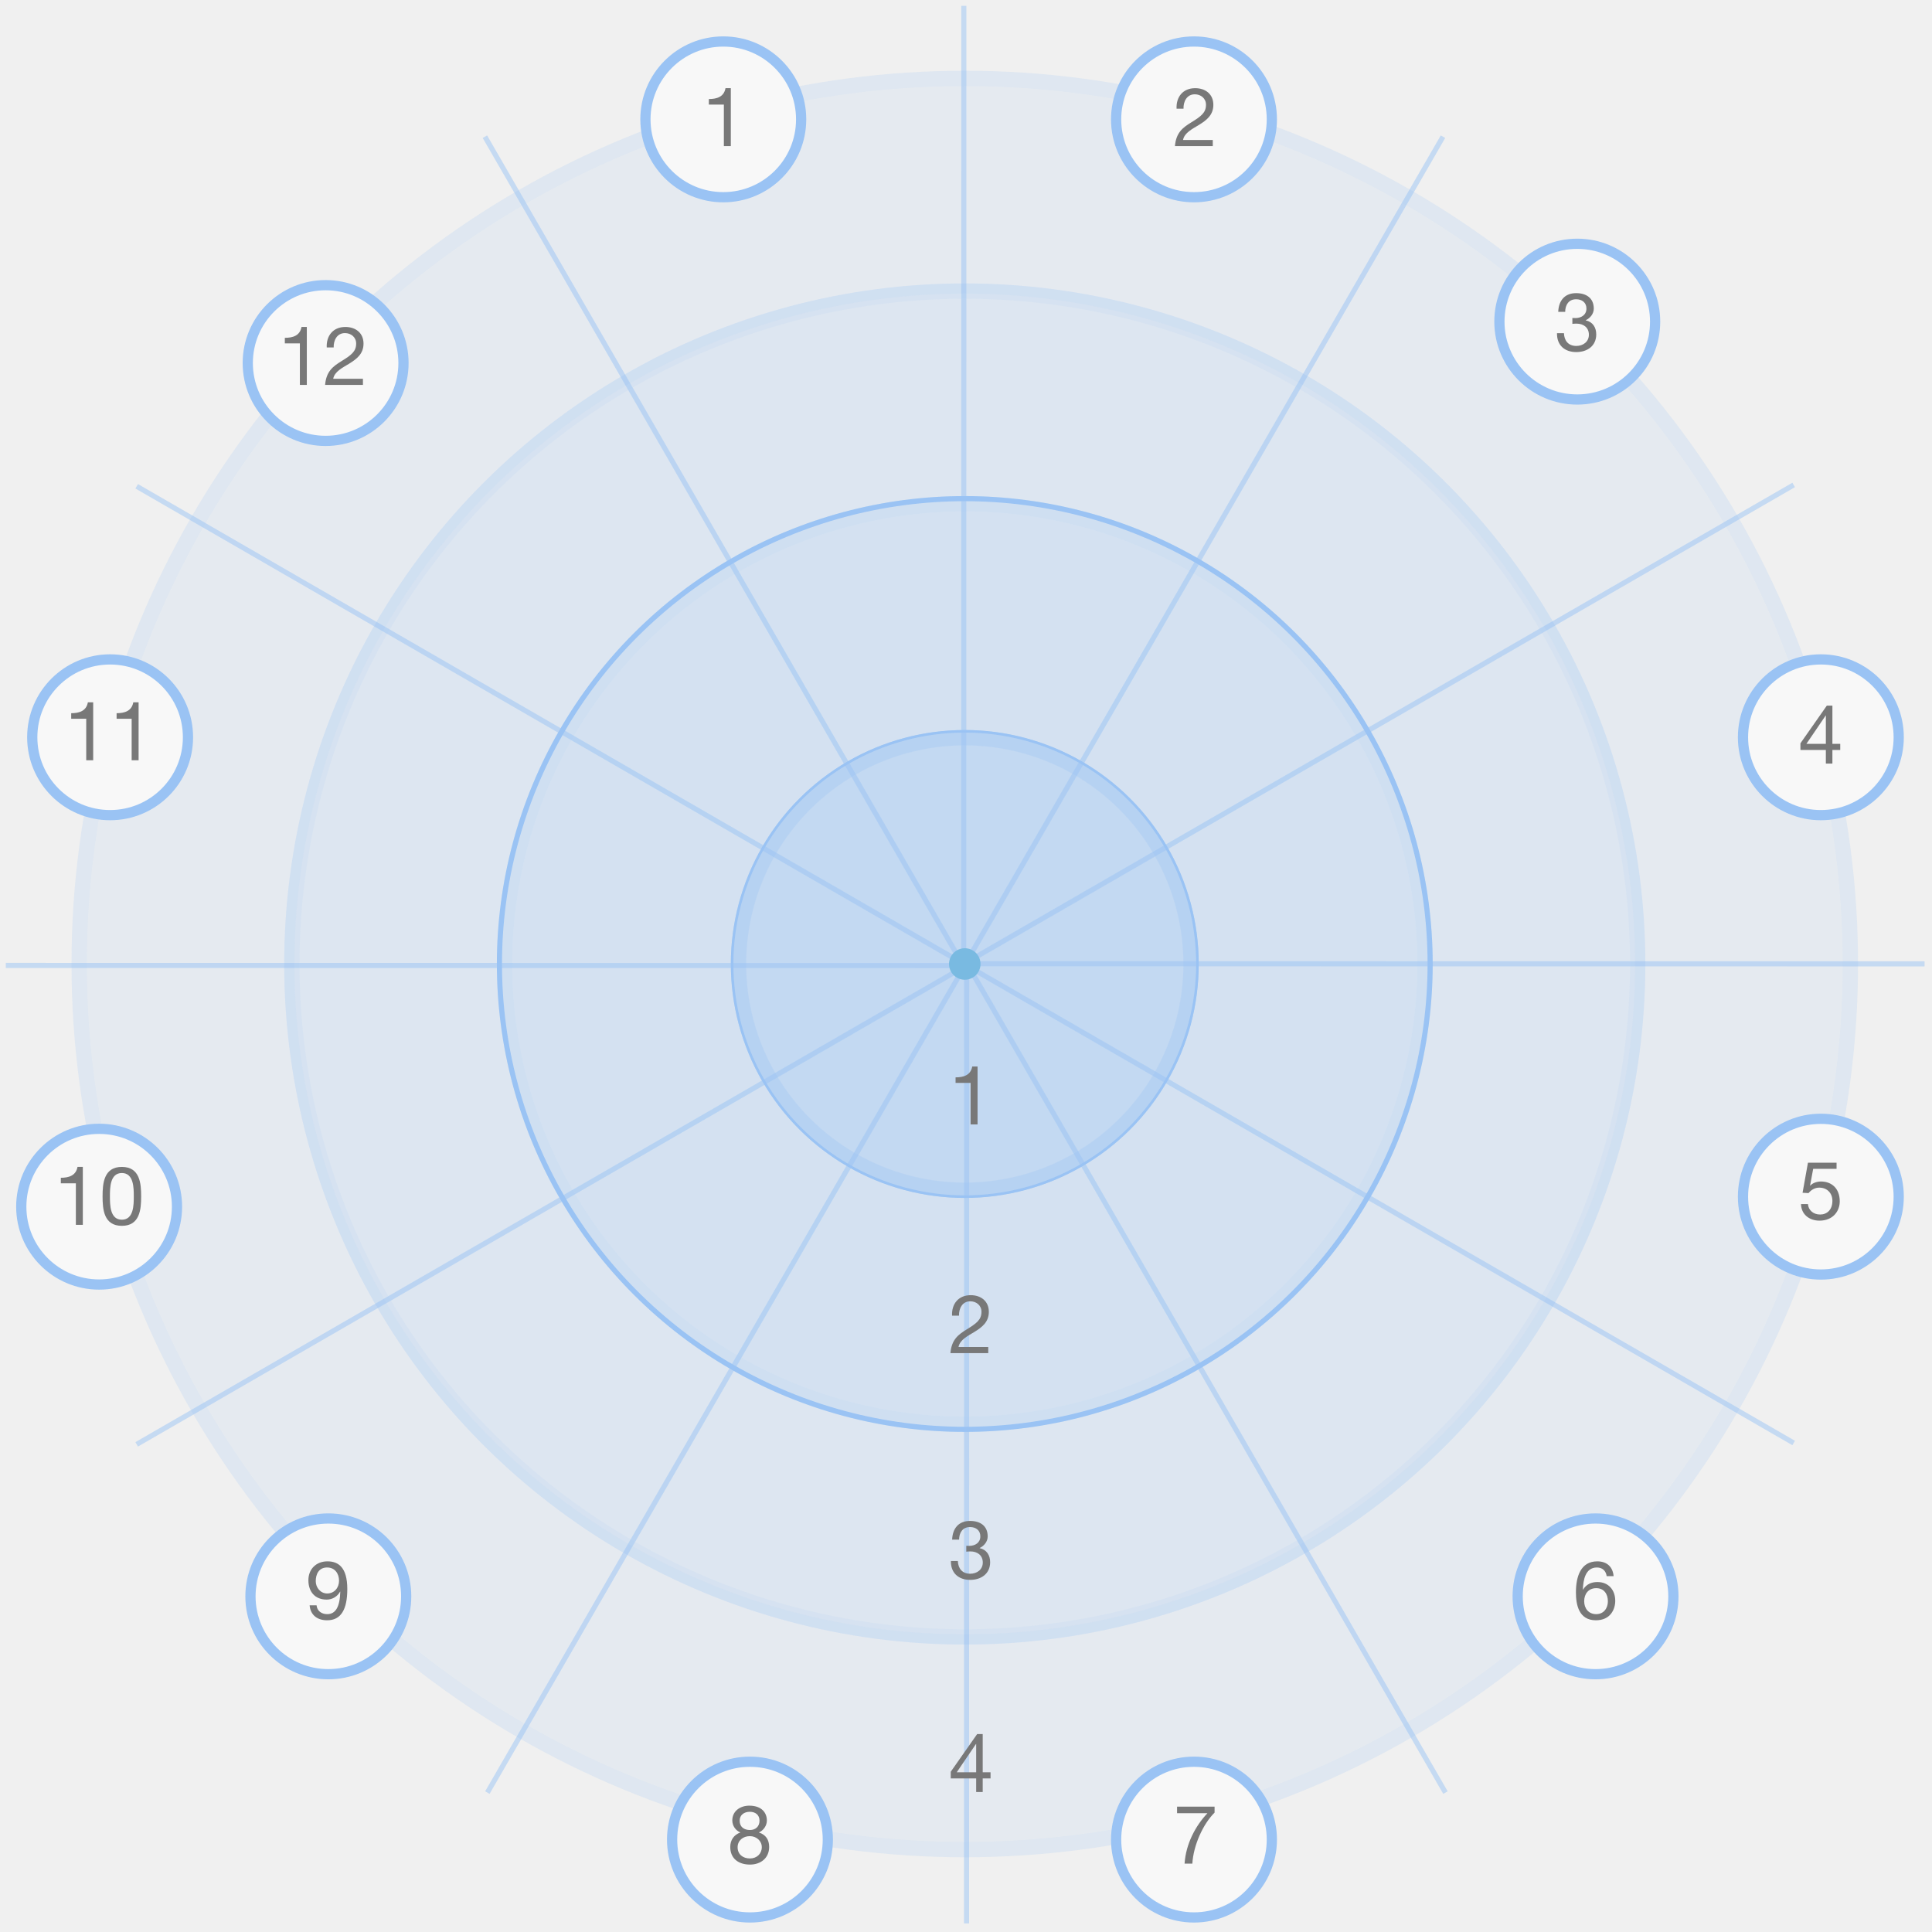
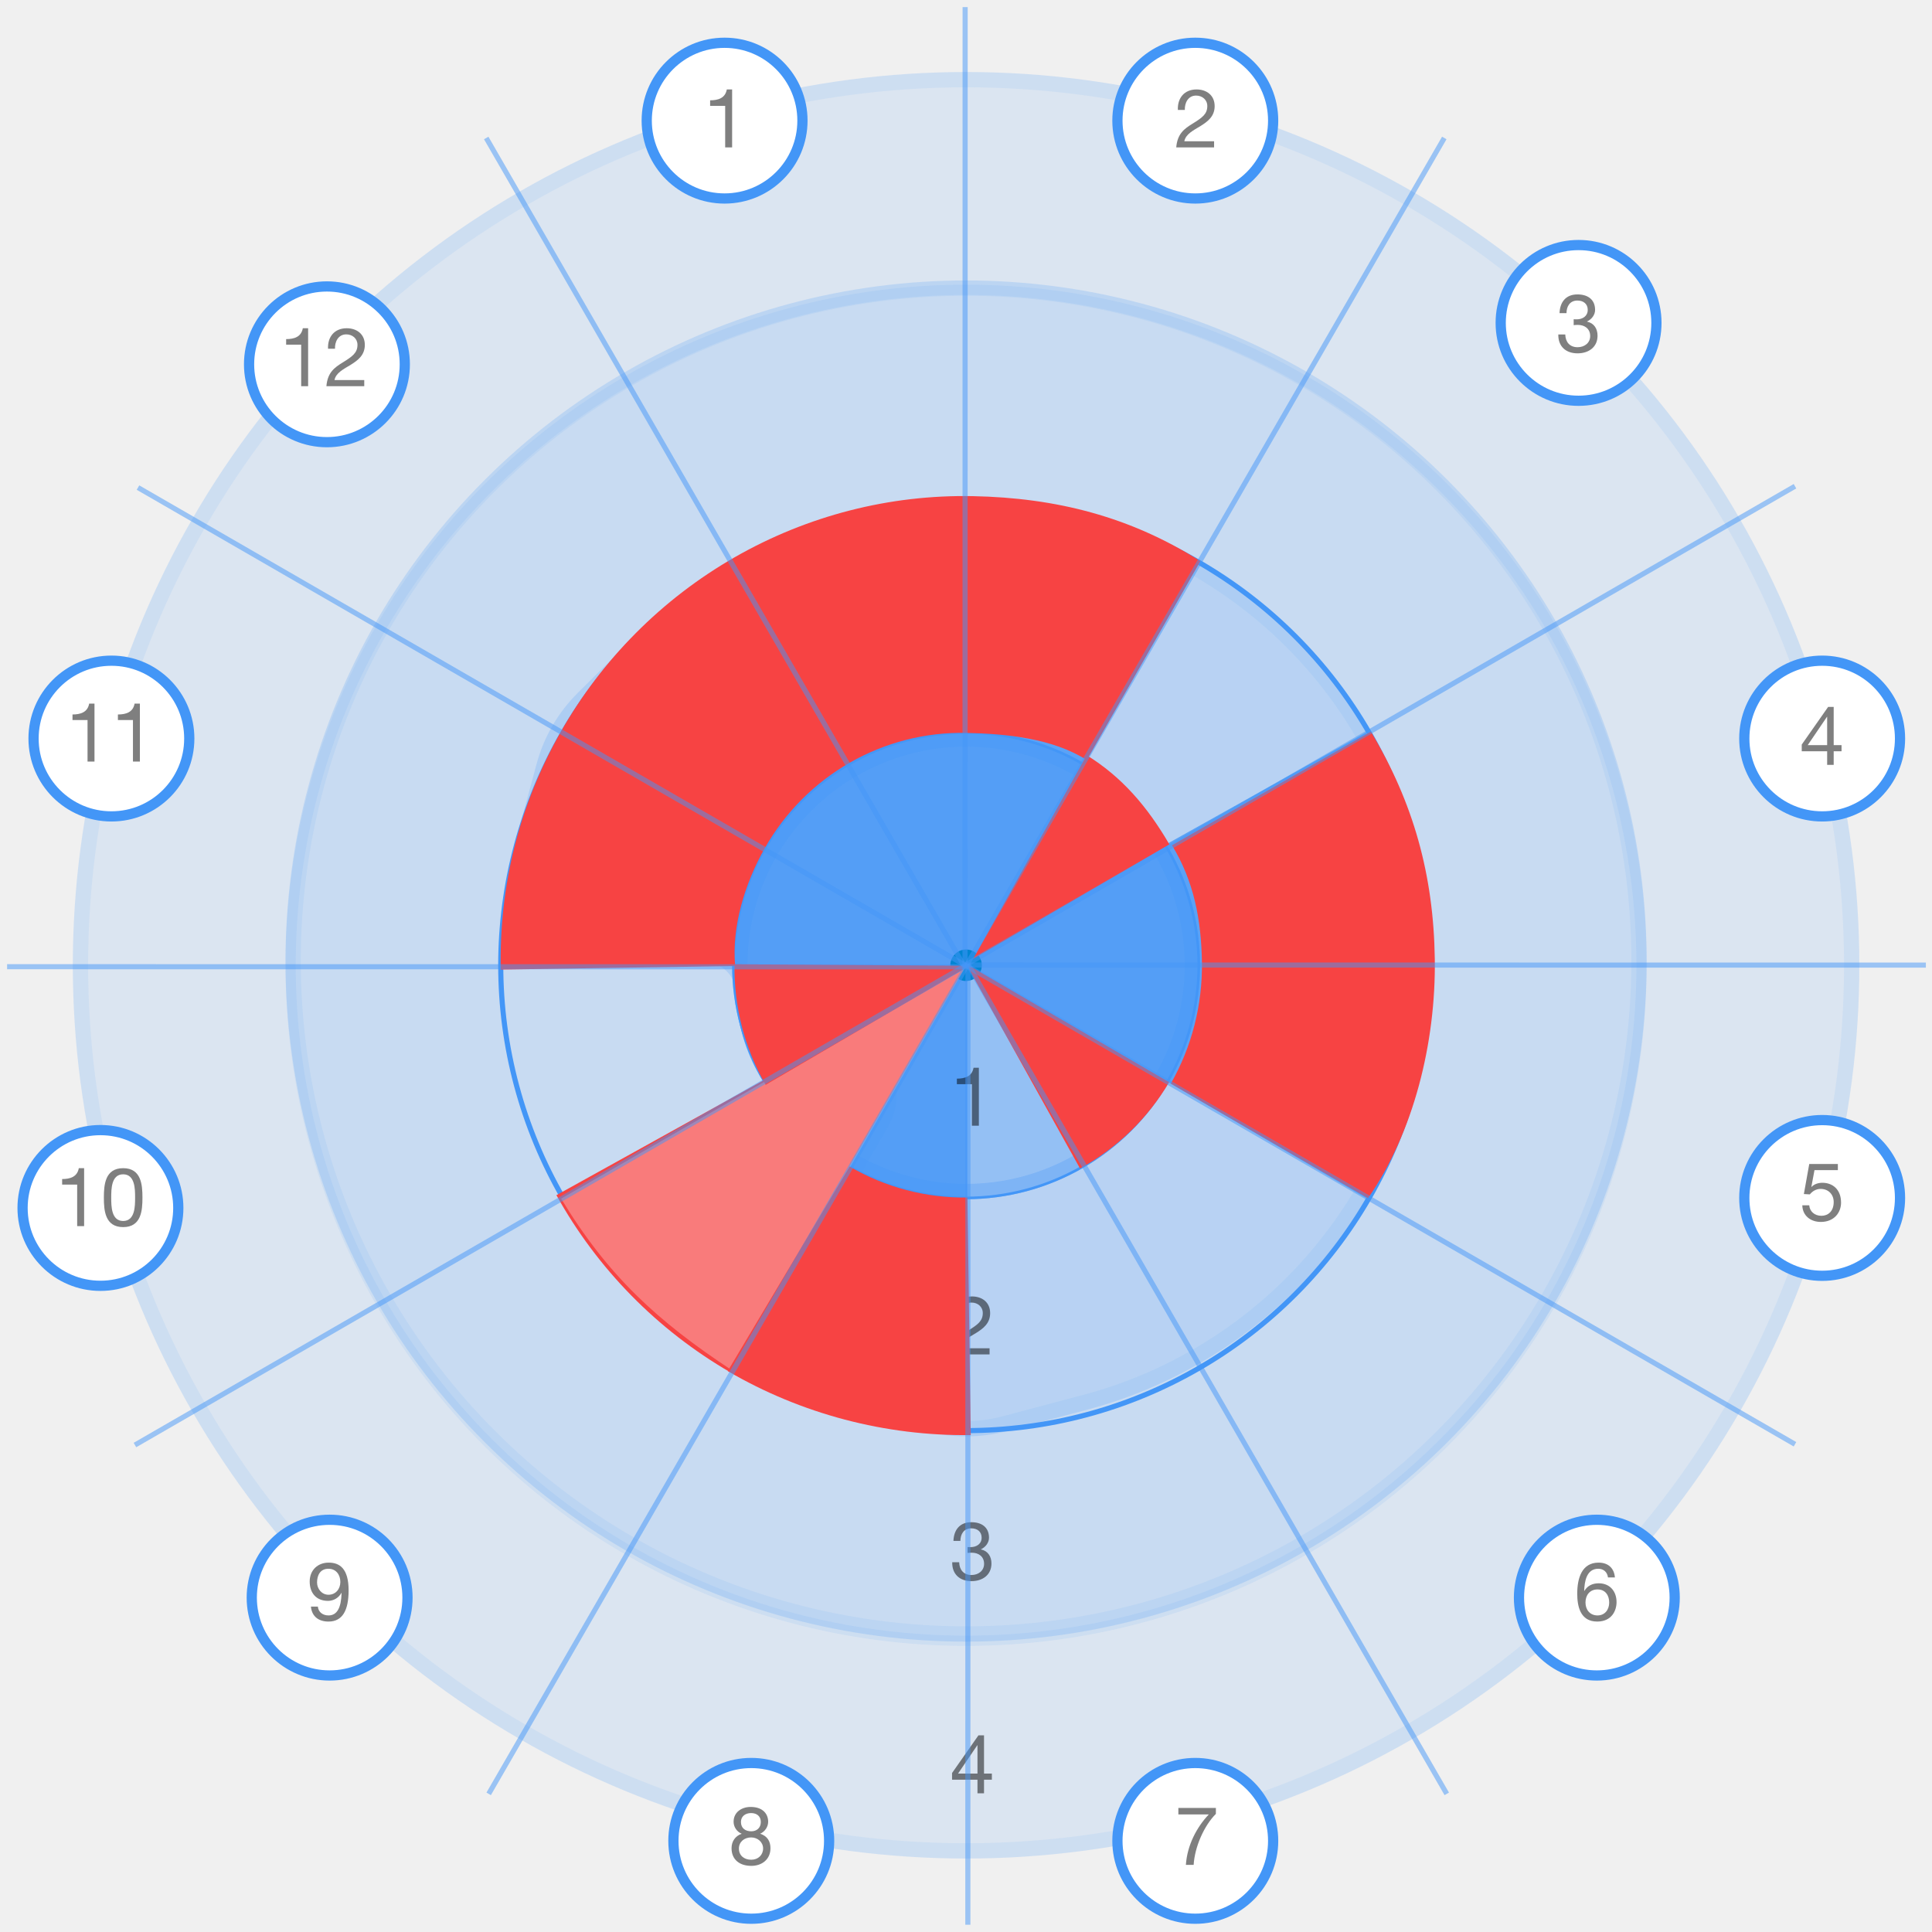
<svg xmlns="http://www.w3.org/2000/svg" width="272" height="272" viewBox="0 0 272 272" fill="none">
-   <g opacity="0.5">
-     <path opacity="0.2" d="M103.557 15.285C124.698 9.62 146.957 9.62 168.097 15.285C189.238 20.95 208.514 32.079 223.99 47.555C239.466 63.031 250.596 82.308 256.26 103.448C261.925 124.588 261.925 146.847 256.26 167.988C250.596 189.128 239.466 208.405 223.99 223.881C208.514 239.357 189.238 250.486 168.097 256.151C146.957 261.815 124.698 261.815 103.557 256.151C82.417 250.486 63.14 239.357 47.664 223.881C32.188 208.405 21.059 189.128 15.394 167.988C9.73 146.847 9.73 124.588 15.394 103.448C21.059 82.308 32.188 63.031 47.664 47.555C63.14 32.079 82.417 20.95 103.557 15.285Z" fill="#4396F7" fill-opacity="0.6" stroke="#4396F7" stroke-width="2.158" />
-     <path opacity="0.2" d="M111.307 44.208C127.37 39.903 144.284 39.903 160.347 44.208C176.411 48.512 191.058 56.968 202.817 68.728C214.577 80.487 223.033 95.134 227.337 111.198C231.642 127.261 231.642 144.174 227.337 160.238C223.033 176.301 214.577 190.949 202.817 202.708C191.058 214.467 176.411 222.924 160.347 227.228C144.284 231.532 127.37 231.532 111.307 227.228C95.244 222.924 80.596 214.467 68.837 202.708C57.078 190.949 48.621 176.301 44.317 160.238C40.013 144.174 40.013 127.261 44.317 111.198C48.621 95.134 57.078 80.487 68.837 68.728C80.596 56.968 95.244 48.512 111.307 44.208Z" fill="#4396F7" fill-opacity="0.6" stroke="#4396F7" stroke-width="2.158" />
-     <path opacity="0.2" d="M119.059 73.129C130.045 70.185 141.613 70.185 152.6 73.129C163.586 76.073 173.604 81.857 181.647 89.899C189.689 97.942 195.473 107.96 198.417 118.946C201.361 129.933 201.361 141.501 198.417 152.487C195.473 163.473 189.689 173.491 181.647 181.534C173.604 189.577 163.586 195.361 152.6 198.304C141.613 201.248 130.045 201.248 119.059 198.304C108.072 195.361 98.055 189.577 90.012 181.534C81.969 173.491 76.185 163.473 73.242 152.487C70.298 141.501 70.298 129.933 73.242 118.946C76.185 107.96 81.969 97.942 90.012 89.899C98.055 81.857 108.072 76.073 119.059 73.129Z" fill="#4396F7" fill-opacity="0.6" stroke="#4396F7" stroke-width="2.158" />
-     <path opacity="0.5" d="M127.584 104.944C132.985 103.496 138.673 103.496 144.075 104.944C149.477 106.391 154.402 109.235 158.357 113.189C162.311 117.144 165.155 122.069 166.602 127.471C168.05 132.873 168.05 138.56 166.602 143.962C165.155 149.364 162.311 154.29 158.357 158.244C154.402 162.198 149.477 165.042 144.075 166.49C138.673 167.937 132.985 167.937 127.584 166.49C122.182 165.042 117.256 162.198 113.302 158.244C109.347 154.29 106.504 149.364 105.056 143.962C103.609 138.56 103.609 132.873 105.056 127.471C106.504 122.069 109.347 117.144 113.302 113.189C117.256 109.235 122.182 106.391 127.584 104.944Z" fill="#4396F7" fill-opacity="0.6" stroke="#4396F7" stroke-width="2.158" />
-     <path opacity="0.1" d="M111.214 43.86C127.338 39.54 144.316 39.54 160.44 43.86C176.565 48.181 191.268 56.669 203.072 68.473C214.876 80.277 223.364 94.98 227.685 111.105C232.005 127.229 232.005 144.207 227.685 160.331C223.364 176.455 214.876 191.158 203.072 202.962C191.268 214.766 176.565 223.255 160.44 227.575C144.316 231.896 127.338 231.896 111.214 227.575C95.09 223.255 80.387 214.766 68.583 202.962C56.779 191.158 48.29 176.455 43.969 160.331C39.649 144.207 39.649 127.229 43.969 111.105C48.29 94.98 56.779 80.277 68.583 68.473C80.387 56.669 95.09 48.181 111.214 43.86Z" stroke="#4396F7" stroke-width="1.438" />
-     <path d="M118.873 72.434C129.981 69.458 141.677 69.458 152.786 72.434C163.894 75.411 174.023 81.259 182.155 89.391C190.287 97.523 196.135 107.652 199.112 118.76C202.088 129.869 202.088 141.565 199.112 152.673C196.135 163.782 190.287 173.911 182.155 182.043C174.023 190.175 163.894 196.023 152.786 198.999C141.677 201.976 129.981 201.976 118.873 198.999C107.764 196.023 97.635 190.175 89.503 182.043C81.371 173.911 75.523 163.782 72.547 152.673C69.57 141.565 69.57 129.869 72.547 118.76C75.523 107.652 81.371 97.523 89.503 89.391C97.635 81.259 107.764 75.411 118.873 72.434Z" stroke="#4396F7" stroke-width="0.719" />
-     <path d="M127.351 104.074C132.905 102.586 138.753 102.586 144.307 104.074C149.861 105.562 154.926 108.486 158.992 112.552C163.058 116.618 165.982 121.683 167.47 127.237C168.958 132.791 168.958 138.639 167.47 144.194C165.982 149.748 163.058 154.812 158.992 158.878C154.926 162.944 149.861 165.868 144.307 167.357C138.753 168.845 132.905 168.845 127.351 167.357C121.797 165.868 116.732 162.944 112.666 158.878C108.6 154.812 105.676 149.748 104.188 144.194C102.7 138.639 102.7 132.791 104.188 127.237C105.676 121.683 108.6 116.618 112.666 112.552C116.732 108.486 121.797 105.562 127.351 104.074Z" stroke="#4396F7" stroke-width="0.36" />
-     <path opacity="0.5" d="M135.708 136.084L68.268 19.245" stroke="#4396F7" stroke-width="0.719" />
-     <path opacity="0.5" d="M135.68 135.726L135.695 0.82" stroke="#4396F7" stroke-width="0.719" />
-     <path opacity="0.5" d="M135.687 136.07L203.153 19.245" stroke="#4396F7" stroke-width="0.719" />
-     <path opacity="0.5" d="M135.686 135.713L252.525 68.273" stroke="#4396F7" stroke-width="0.719" />
-     <path opacity="0.5" d="M136.047 135.682L270.952 135.697" stroke="#4396F7" stroke-width="0.719" />
-     <path opacity="0.5" d="M135.701 135.689L252.525 203.154" stroke="#4396F7" stroke-width="0.719" />
-     <path opacity="0.5" d="M136.06 135.533L203.501 252.371" stroke="#4396F7" stroke-width="0.719" />
-     <path opacity="0.5" d="M136.091 135.893L136.076 270.799" stroke="#4396F7" stroke-width="0.719" />
-     <path opacity="0.5" d="M136.081 135.547L68.616 252.371" stroke="#4396F7" stroke-width="0.719" />
-     <path opacity="0.5" d="M136.082 135.905L19.244 203.345" stroke="#4396F7" stroke-width="0.719" />
-     <path opacity="0.5" d="M135.722 135.935L0.816 135.92" stroke="#4396F7" stroke-width="0.719" />
-     <path opacity="0.5" d="M136.068 135.929L19.244 68.463" stroke="#4396F7" stroke-width="0.719" />
-     <path d="M135.253 133.574C135.629 133.473 136.025 133.473 136.402 133.574C136.778 133.675 137.121 133.873 137.396 134.148C137.671 134.424 137.869 134.767 137.97 135.143C138.071 135.519 138.071 135.915 137.97 136.291C137.869 136.667 137.671 137.01 137.396 137.285C137.121 137.561 136.778 137.759 136.402 137.86C136.025 137.96 135.629 137.96 135.253 137.86C134.877 137.759 134.534 137.561 134.259 137.285C133.983 137.01 133.785 136.667 133.685 136.291C133.584 135.915 133.584 135.519 133.685 135.143C133.785 134.767 133.983 134.424 134.259 134.148C134.534 133.873 134.877 133.675 135.253 133.574Z" fill="#0284D2" />
-     <circle cx="101.829" cy="16.804" r="10.962" fill="white" stroke="#4396F7" stroke-width="1.438" />
-     <circle cx="168.097" cy="16.804" r="10.962" fill="white" stroke="#4396F7" stroke-width="1.438" />
-     <circle cx="222.058" cy="45.282" r="10.962" fill="white" stroke="#4396F7" stroke-width="1.438" />
-     <circle cx="256.352" cy="103.798" r="10.962" fill="white" stroke="#4396F7" stroke-width="1.438" />
-     <circle cx="256.352" cy="168.474" r="10.962" fill="white" stroke="#4396F7" stroke-width="1.438" />
-     <circle cx="224.63" cy="224.744" r="10.962" fill="white" stroke="#4396F7" stroke-width="1.438" />
-     <circle cx="168.097" cy="258.989" r="10.962" fill="white" stroke="#4396F7" stroke-width="1.438" />
-     <circle cx="105.586" cy="258.989" r="10.962" fill="white" stroke="#4396F7" stroke-width="1.438" />
-     <circle cx="46.224" cy="224.744" r="10.962" fill="white" stroke="#4396F7" stroke-width="1.438" />
-     <circle cx="13.957" cy="169.884" r="10.962" fill="white" stroke="#4396F7" stroke-width="1.438" />
-     <circle cx="15.503" cy="103.798" r="10.962" fill="white" stroke="#4396F7" stroke-width="1.438" />
-     <circle cx="45.844" cy="51.11" r="10.962" fill="white" stroke="#4396F7" stroke-width="1.438" />
-     <path d="M137.627 150.148H136.879C136.661 151.38 135.648 151.679 134.532 151.679V152.461H136.649V158.307H137.627V150.148Z" fill="black" />
-     <path d="M135.015 185.231C134.981 184.253 135.464 183.206 136.603 183.206C137.466 183.206 138.18 183.793 138.18 184.679C138.18 185.806 137.478 186.313 136.097 187.164C134.946 187.878 133.968 188.568 133.807 190.501H139.135V189.638H134.946C135.142 188.626 136.212 188.108 137.236 187.486C138.249 186.854 139.215 186.129 139.215 184.69C139.215 183.171 138.088 182.343 136.661 182.343C134.935 182.343 133.957 183.574 134.037 185.231H135.015Z" fill="black" />
-     <path d="M136.039 218.454C136.223 218.431 136.431 218.419 136.626 218.419C137.593 218.419 138.364 218.96 138.364 219.984C138.364 220.974 137.547 221.561 136.592 221.561C135.475 221.561 134.889 220.824 134.854 219.766H133.876C133.841 221.446 134.935 222.424 136.592 222.424C138.122 222.424 139.399 221.572 139.399 219.938C139.399 218.96 138.916 218.178 137.926 217.959V217.936C138.548 217.648 139.054 217.027 139.054 216.313C139.054 214.806 137.984 214.127 136.569 214.127C134.935 214.127 134.106 215.209 134.049 216.762H135.027C135.038 215.807 135.498 214.99 136.569 214.99C137.397 214.99 138.019 215.45 138.019 216.302C138.019 217.188 137.294 217.637 136.465 217.637C136.327 217.637 136.189 217.637 136.039 217.625V218.454Z" fill="black" />
-     <path d="M138.352 244.133H137.57L133.853 249.438V250.381H137.432V252.291H138.352V250.381H139.457V249.518H138.352V244.133ZM134.693 249.518L137.409 245.525H137.432V249.518H134.693Z" fill="black" />
-     <path d="M166.624 15.302C166.589 14.323 167.073 13.276 168.212 13.276C169.075 13.276 169.788 13.863 169.788 14.749C169.788 15.877 169.086 16.383 167.705 17.235C166.555 17.948 165.577 18.639 165.415 20.572H170.743V19.709H166.555C166.75 18.696 167.82 18.178 168.845 17.557C169.857 16.924 170.824 16.199 170.824 14.761C170.824 13.242 169.696 12.413 168.269 12.413C166.543 12.413 165.565 13.645 165.646 15.302H166.624Z" fill="black" />
-     <path d="M102.889 12.413H102.141C101.923 13.645 100.91 13.944 99.794 13.944V14.726H101.911V20.572H102.889V12.413Z" fill="black" />
-     <path d="M221.369 45.597C221.553 45.574 221.761 45.562 221.956 45.562C222.923 45.562 223.694 46.103 223.694 47.127C223.694 48.117 222.877 48.704 221.922 48.704C220.805 48.704 220.219 47.967 220.184 46.908H219.206C219.171 48.589 220.265 49.567 221.922 49.567C223.452 49.567 224.729 48.715 224.729 47.081C224.729 46.103 224.246 45.321 223.256 45.102V45.079C223.878 44.791 224.384 44.17 224.384 43.456C224.384 41.949 223.314 41.27 221.899 41.27C220.265 41.27 219.436 42.352 219.379 43.905H220.357C220.368 42.95 220.828 42.133 221.899 42.133C222.727 42.133 223.349 42.593 223.349 43.445C223.349 44.331 222.624 44.78 221.795 44.78C221.657 44.78 221.519 44.78 221.369 44.768V45.597Z" fill="black" />
-     <path d="M43.197 46.032H42.449C42.23 47.263 41.217 47.562 40.101 47.562V48.345H42.218V54.19H43.197V46.032ZM46.978 48.92C46.944 47.942 47.427 46.895 48.566 46.895C49.429 46.895 50.143 47.482 50.143 48.368C50.143 49.495 49.441 50.002 48.06 50.853C46.91 51.567 45.931 52.257 45.77 54.19H51.098V53.327H46.91C47.105 52.315 48.175 51.797 49.199 51.176C50.212 50.543 51.179 49.818 51.179 48.379C51.179 46.86 50.051 46.032 48.624 46.032C46.898 46.032 45.92 47.263 46 48.92H46.978Z" fill="black" />
-     <path d="M257.977 99.342H257.194L253.477 104.647V105.59H257.056V107.501H257.977V105.59H259.081V104.727H257.977V99.342ZM254.317 104.727L257.033 100.734H257.056V104.727H254.317Z" fill="black" />
-     <path d="M258.564 163.693H254.536L253.777 167.928L254.617 167.974C254.996 167.513 255.514 167.203 256.136 167.203C257.229 167.203 257.977 167.974 257.977 169.055C257.977 170.356 257.183 170.988 256.251 170.988C255.272 170.988 254.594 170.356 254.536 169.516H253.558C253.592 170.988 254.743 171.851 256.159 171.851C258.057 171.851 259.012 170.517 259.012 169.136C259.012 167.272 257.827 166.34 256.377 166.34C255.825 166.34 255.215 166.524 254.858 166.926L254.835 166.903L255.272 164.556H258.564V163.693Z" fill="black" />
-     <path d="M11.66 164.284H10.912C10.693 165.516 9.68 165.815 8.564 165.815V166.597H10.681V172.443H11.66V164.284ZM14.441 168.438C14.441 170.233 14.602 172.581 17.156 172.581C19.711 172.581 19.872 170.233 19.872 168.438C19.872 166.632 19.711 164.284 17.156 164.284C14.602 164.284 14.441 166.632 14.441 168.438ZM15.476 168.427C15.476 167.219 15.488 165.147 17.156 165.147C18.825 165.147 18.836 167.219 18.836 168.427C18.836 169.647 18.825 171.718 17.156 171.718C15.488 171.718 15.476 169.647 15.476 168.427Z" fill="black" />
-     <path d="M13.119 98.878H12.371C12.152 100.11 11.139 100.409 10.023 100.409V101.191H12.14V107.037H13.119V98.878ZM19.513 98.878H18.765C18.546 100.11 17.534 100.409 16.417 100.409V101.191H18.535V107.037H19.513V98.878Z" fill="black" />
-     <path d="M224.724 223.592C225.84 223.592 226.369 224.432 226.369 225.444C226.369 226.411 225.782 227.251 224.724 227.251C223.654 227.251 223.032 226.445 223.032 225.433C223.032 224.409 223.631 223.592 224.724 223.592ZM227.175 221.9C227.06 220.577 226.22 219.817 224.873 219.817C222.549 219.817 221.87 221.946 221.87 224.19C221.87 225.905 222.261 228.114 224.678 228.114C226.738 228.114 227.405 226.56 227.405 225.375C227.405 223.868 226.473 222.729 224.908 222.729C224.022 222.729 223.331 223.051 222.871 223.799L222.848 223.776C222.894 222.521 223.159 220.68 224.827 220.68C225.598 220.68 226.105 221.164 226.197 221.9H227.175Z" fill="black" />
-     <path d="M47.733 222.544C47.733 223.511 47.089 224.34 46.065 224.34C45.121 224.34 44.454 223.511 44.454 222.613C44.454 221.612 44.891 220.68 46.053 220.68C47.146 220.68 47.733 221.543 47.733 222.544ZM43.591 226.008C43.717 227.412 44.695 228.114 46.065 228.114C48.044 228.114 48.895 226.537 48.895 223.718C48.895 220.634 47.618 219.817 46.099 219.817C44.523 219.817 43.418 220.899 43.418 222.475C43.418 224.086 44.339 225.203 45.996 225.203C46.79 225.203 47.514 224.765 47.883 224.075L47.906 224.098C47.848 226.204 47.261 227.251 46.065 227.251C45.282 227.251 44.638 226.802 44.569 226.008H43.591Z" fill="black" />
-     <path d="M170.996 254.351H165.715V255.271H169.995C168.281 257.09 166.957 259.61 166.773 262.371H167.867C168.016 259.817 169.351 256.825 170.996 255.191V254.351Z" fill="black" />
-     <path d="M103.846 260.07C103.846 259.126 104.605 258.505 105.572 258.505C106.492 258.505 107.252 259.172 107.252 260.058C107.252 260.967 106.561 261.646 105.583 261.646C104.571 261.646 103.846 261.048 103.846 260.07ZM103.098 256.296C103.098 257.032 103.558 257.711 104.237 257.987C103.328 258.309 102.81 259.057 102.81 260.024C102.81 261.692 104.018 262.509 105.583 262.509C107.091 262.509 108.287 261.6 108.287 260.024C108.287 259.011 107.816 258.298 106.838 257.987C107.505 257.688 107.965 257.021 107.965 256.296C107.965 255.26 107.275 254.213 105.491 254.213C104.237 254.213 103.098 254.949 103.098 256.296ZM104.133 256.33C104.133 255.513 104.778 255.076 105.56 255.076C106.354 255.076 106.93 255.513 106.93 256.33C106.93 257.159 106.354 257.642 105.583 257.642C104.778 257.642 104.133 257.228 104.133 256.33Z" fill="black" />
-   </g>
+   <path opacity="0.8" fill-rule="evenodd" clip-rule="evenodd" d="M152.868 72.993C141.826 70.034 130.2 70.034 119.157 72.993C108.115 75.951 98.046 81.764 89.963 89.848C81.88 97.931 76.067 108 73.108 119.042C71.627 124.569 70.887 130.243 70.889 135.916H103.36C103.36 135.916 103.249 140.531 104.365 145.068C105.483 149.609 107.784 152.753 107.784 152.753L79.725 168.653C82.538 173.487 85.974 177.959 89.963 181.947C98.046 190.031 108.115 195.844 119.157 198.803C124.733 200.297 130.458 201.036 136.181 201.022V135.916L152.602 164.291C152.602 164.291 155.8 162.241 159.624 158.718L164.417 152.309L192.3 168.653C195.188 163.69 197.419 158.346 198.918 152.753C201.877 141.711 201.877 130.084 198.918 119.042C197.419 113.449 195.188 108.105 192.3 103.143L163.887 119.042C163.887 119.042 162.718 116.812 159.463 113.536C156.252 110.304 152.868 107.264 152.868 107.264L168.639 79.535C163.713 76.684 158.413 74.478 152.868 72.993Z" fill="#4396F7" />
+   <path opacity="0.2" d="M103.741 15.465C124.881 9.8 147.14 9.8 168.281 15.465C189.421 21.129 208.698 32.259 224.174 47.734C239.65 63.21 250.779 82.487 256.444 103.628C262.108 124.768 262.108 147.027 256.444 168.167C250.779 189.308 239.65 208.585 224.174 224.061C208.698 239.536 189.421 250.666 168.281 256.33C147.14 261.995 124.881 261.995 103.741 256.33C82.601 250.666 63.324 239.536 47.848 224.061C32.372 208.585 21.242 189.308 15.578 168.167C9.913 147.027 9.913 124.768 15.578 103.628C21.242 82.487 32.372 63.21 47.848 47.734C63.324 32.259 82.601 21.129 103.741 15.465Z" fill="#4396F7" fill-opacity="0.6" stroke="#4396F7" stroke-width="2.158" />
+   <path opacity="0.2" d="M111.491 43.792C127.554 39.488 144.467 39.488 160.531 43.792C176.594 48.096 191.242 56.553 203.001 68.312C214.76 80.072 223.217 94.719 227.521 110.783C231.825 126.846 231.825 143.759 227.521 159.823C223.217 175.886 214.76 190.534 203.001 202.293C191.242 214.052 176.594 222.509 160.531 226.813C144.467 231.117 127.554 231.117 111.491 226.813C95.427 222.509 80.78 214.052 69.021 202.293C57.261 190.534 48.805 175.886 44.501 159.823C40.196 143.759 40.196 126.846 44.501 110.783C48.805 94.719 57.261 80.072 69.021 68.312C80.78 56.553 95.427 48.096 111.491 43.792Z" fill="#4396F7" fill-opacity="0.6" stroke="#4396F7" stroke-width="2.158" />
+   <path opacity="0.2" d="M120.468 164.353L120.468 164.353L124.053 158.183C128.117 151.189 120.281 143.337 113.279 147.386L110.625 148.921C109.211 149.739 107.4 149.198 106.665 147.739C106.604 147.619 106.552 147.494 106.509 147.366L105.974 145.772C105.417 144.114 105.027 142.405 104.809 140.67L104.656 139.462C104.48 136.631 102.132 134.421 99.291 134.421H88.499C78.874 134.421 71.875 125.283 74.384 115.991L76.596 107.795C77.566 104.203 79.467 100.931 82.108 98.309L90.361 90.117C98.35 82.187 108.354 76.47 119.234 73.576C130.172 70.666 141.828 70.666 152.766 73.576C163.645 76.469 173.704 82.24 181.693 90.171C189.67 98.089 195.467 108.026 198.395 118.875C201.334 129.763 201.334 141.237 198.395 152.125C195.467 162.974 189.67 172.911 181.693 180.829C173.703 188.761 163.718 194.511 152.839 197.405L141.461 200.431C137.882 201.383 134.118 201.383 130.539 200.431C116.997 196.829 110.591 181.333 117.637 169.22L120.468 164.353Z" fill="#4396F7" fill-opacity="0.6" stroke="#4396F7" stroke-width="2.158" />
+   <path opacity="0.5" d="M127.767 105.123C133.168 103.676 138.856 103.676 144.258 105.123C149.66 106.571 154.585 109.415 158.54 113.369C162.494 117.323 165.338 122.249 166.785 127.651C168.233 133.053 168.233 138.74 166.785 144.142C165.338 149.544 162.494 154.469 158.54 158.424C154.585 162.378 149.66 165.222 144.258 166.669C138.856 168.117 133.168 168.117 127.767 166.669C122.365 165.222 117.439 162.378 113.485 158.424C109.531 154.469 106.687 149.544 105.239 144.142C103.792 138.74 103.792 133.053 105.239 127.651C106.687 122.249 109.531 117.323 113.485 113.369C117.439 109.415 122.365 106.571 127.767 105.123Z" fill="#4396F7" fill-opacity="0.6" stroke="#4396F7" stroke-width="2.158" />
+   <path opacity="0.1" d="M111.398 44.04C127.522 39.719 144.5 39.719 160.624 44.04C176.748 48.36 191.451 56.849 203.255 68.653C215.059 80.457 223.548 95.16 227.868 111.284C232.189 127.409 232.189 144.386 227.868 160.511C223.548 176.635 215.059 191.338 203.255 203.142C191.451 214.946 176.748 223.435 160.624 227.755C144.5 232.076 127.522 232.076 111.398 227.755C95.273 223.435 80.57 214.946 68.766 203.142C56.962 191.338 48.474 176.635 44.153 160.511C39.833 144.386 39.833 127.409 44.153 111.284C48.474 95.16 56.962 80.457 68.766 68.653C80.57 56.849 95.273 48.36 111.398 44.04Z" stroke="#4396F7" stroke-width="1.438" />
+   <path d="M119.056 72.614C130.165 69.638 141.861 69.638 152.969 72.614C164.077 75.591 174.207 81.439 182.339 89.57C190.47 97.702 196.318 107.832 199.295 118.94C202.271 130.048 202.271 141.744 199.295 152.853C196.318 163.961 190.47 174.09 182.339 182.222C174.207 190.354 164.077 196.202 152.969 199.179C141.861 202.155 130.165 202.155 119.056 199.179C107.948 196.202 97.819 190.354 89.687 182.222C81.555 174.09 75.707 163.961 72.73 152.853C69.754 141.744 69.754 130.048 72.73 118.94C75.707 107.832 81.555 97.702 89.687 89.57C97.819 81.439 107.948 75.591 119.056 72.614Z" stroke="#4396F7" stroke-width="0.719" />
+   <path d="M127.534 104.254C133.088 102.766 138.936 102.766 144.49 104.254C150.045 105.742 155.109 108.666 159.175 112.732C163.241 116.798 166.165 121.863 167.653 127.417C169.142 132.971 169.142 138.819 167.653 144.373C166.165 149.928 163.241 154.992 159.175 159.058C155.109 163.124 150.045 166.048 144.49 167.536C138.936 169.025 133.088 169.025 127.534 167.536C121.98 166.048 116.915 163.124 112.849 159.058C108.783 154.992 105.859 149.928 104.371 144.373C102.883 138.819 102.883 132.971 104.371 127.417C105.859 121.863 108.783 116.798 112.849 112.732C116.915 108.666 121.98 105.742 127.534 104.254Z" stroke="#4396F7" stroke-width="0.36" />
+   <path d="M135.436 133.754C135.812 133.653 136.208 133.653 136.585 133.754C136.961 133.855 137.304 134.053 137.579 134.328C137.854 134.603 138.052 134.946 138.153 135.322C138.254 135.699 138.254 136.095 138.153 136.471C138.052 136.847 137.854 137.19 137.579 137.465C137.304 137.741 136.961 137.939 136.585 138.039C136.208 138.14 135.812 138.14 135.436 138.039C135.06 137.939 134.717 137.741 134.442 137.465C134.167 137.19 133.968 136.847 133.868 136.471C133.767 136.095 133.767 135.699 133.868 135.322C133.968 134.946 134.167 134.603 134.442 134.328C134.717 134.053 135.06 133.855 135.436 133.754Z" fill="#0284D2" />
+   <circle cx="102.012" cy="16.984" r="10.962" fill="white" stroke="#4396F7" stroke-width="1.438" />
+   <circle cx="168.281" cy="16.984" r="10.962" fill="white" stroke="#4396F7" stroke-width="1.438" />
+   <circle cx="222.241" cy="45.461" r="10.962" fill="white" stroke="#4396F7" stroke-width="1.438" />
+   <circle cx="256.536" cy="103.977" r="10.962" fill="white" stroke="#4396F7" stroke-width="1.438" />
+   <circle cx="256.536" cy="168.654" r="10.962" fill="white" stroke="#4396F7" stroke-width="1.438" />
+   <circle cx="224.813" cy="224.924" r="10.962" fill="white" stroke="#4396F7" stroke-width="1.438" />
+   <circle cx="168.281" cy="259.169" r="10.962" fill="white" stroke="#4396F7" stroke-width="1.438" />
+   <circle cx="105.769" cy="259.169" r="10.962" fill="white" stroke="#4396F7" stroke-width="1.438" />
+   <circle cx="46.407" cy="224.924" r="10.962" fill="white" stroke="#4396F7" stroke-width="1.438" />
+   <circle cx="14.14" cy="170.064" r="10.962" fill="white" stroke="#4396F7" stroke-width="1.438" />
+   <circle cx="15.686" cy="103.977" r="10.962" fill="white" stroke="#4396F7" stroke-width="1.438" />
+   <circle cx="46.028" cy="51.29" r="10.962" fill="white" stroke="#4396F7" stroke-width="1.438" />
+   <path opacity="0.5" d="M166.807 15.481C166.773 14.503 167.256 13.456 168.395 13.456C169.258 13.456 169.972 14.043 169.972 14.929C169.972 16.056 169.27 16.563 167.889 17.414C166.738 18.128 165.76 18.818 165.599 20.752H170.927V19.888H166.738C166.934 18.876 168.004 18.358 169.028 17.737C170.041 17.104 171.007 16.379 171.007 14.94C171.007 13.421 169.88 12.593 168.453 12.593C166.727 12.593 165.749 13.824 165.829 15.481H166.807Z" fill="black" />
+   <path opacity="0.5" d="M103.073 12.593H102.325C102.106 13.824 101.094 14.123 99.977 14.123V14.906H102.095V20.752H103.073V12.593Z" fill="black" />
+   <path opacity="0.5" d="M221.553 45.776C221.737 45.753 221.944 45.742 222.14 45.742C223.106 45.742 223.877 46.283 223.877 47.307C223.877 48.296 223.06 48.883 222.105 48.883C220.989 48.883 220.402 48.147 220.367 47.088H219.389C219.355 48.768 220.448 49.746 222.105 49.746C223.635 49.746 224.913 48.895 224.913 47.261C224.913 46.283 224.429 45.5 223.44 45.282V45.258C224.061 44.971 224.568 44.349 224.568 43.636C224.568 42.129 223.497 41.45 222.082 41.45C220.448 41.45 219.619 42.531 219.562 44.085H220.54C220.552 43.13 221.012 42.313 222.082 42.313C222.91 42.313 223.532 42.773 223.532 43.624C223.532 44.511 222.807 44.959 221.978 44.959C221.84 44.959 221.702 44.959 221.553 44.948V45.776Z" fill="black" />
+   <path opacity="0.5" d="M43.38 46.212H42.632C42.413 47.443 41.401 47.742 40.285 47.742V48.525H42.402V54.37H43.38V46.212ZM47.162 49.1C47.128 48.122 47.611 47.075 48.75 47.075C49.613 47.075 50.327 47.661 50.327 48.547C50.327 49.675 49.625 50.181 48.244 51.033C47.093 51.746 46.115 52.437 45.954 54.37H51.282V53.507H47.093C47.289 52.494 48.359 51.977 49.383 51.355C50.396 50.722 51.362 49.997 51.362 48.559C51.362 47.04 50.234 46.212 48.808 46.212C47.081 46.212 46.103 47.443 46.184 49.1H47.162Z" fill="black" />
+   <path opacity="0.5" d="M258.16 99.522H257.378L253.661 104.826V105.77H257.239V107.68H258.16V105.77H259.265V104.907H258.16V99.522ZM254.501 104.907L257.216 100.914H257.239V104.907H254.501Z" fill="black" />
+   <path opacity="0.5" d="M258.747 163.873H254.719L253.96 168.107L254.8 168.153C255.18 167.693 255.697 167.382 256.319 167.382C257.412 167.382 258.16 168.153 258.16 169.235C258.16 170.535 257.366 171.168 256.434 171.168C255.456 171.168 254.777 170.535 254.719 169.695H253.741C253.776 171.168 254.927 172.031 256.342 172.031C258.241 172.031 259.196 170.696 259.196 169.315C259.196 167.451 258.01 166.519 256.561 166.519C256.008 166.519 255.398 166.703 255.042 167.106L255.019 167.083L255.456 164.736H258.747V163.873Z" fill="black" />
+   <path opacity="0.5" d="M11.843 164.464H11.095C10.876 165.695 9.864 165.994 8.748 165.994V166.777H10.865V172.623H11.843V164.464ZM14.624 168.618C14.624 170.413 14.785 172.761 17.34 172.761C19.894 172.761 20.055 170.413 20.055 168.618C20.055 166.811 19.894 164.464 17.34 164.464C14.785 164.464 14.624 166.811 14.624 168.618ZM15.659 168.607C15.659 167.398 15.671 165.327 17.34 165.327C19.008 165.327 19.02 167.398 19.02 168.607C19.02 169.826 19.008 171.898 17.34 171.898C15.671 171.898 15.659 169.826 15.659 168.607Z" fill="black" />
+   <path opacity="0.5" d="M13.302 99.058H12.554C12.335 100.289 11.323 100.588 10.207 100.588V101.371H12.324V107.217H13.302V99.058ZM19.696 99.058H18.948C18.73 100.289 17.717 100.588 16.601 100.588V101.371H18.718V107.217H19.696V99.058Z" fill="black" />
+   <path opacity="0.5" d="M224.907 223.771C226.024 223.771 226.553 224.611 226.553 225.624C226.553 226.591 225.966 227.431 224.907 227.431C223.837 227.431 223.216 226.625 223.216 225.612C223.216 224.588 223.814 223.771 224.907 223.771ZM227.358 222.08C227.243 220.756 226.403 219.997 225.057 219.997C222.733 219.997 222.054 222.126 222.054 224.37C222.054 226.084 222.445 228.294 224.861 228.294C226.921 228.294 227.589 226.74 227.589 225.555C227.589 224.047 226.656 222.908 225.092 222.908C224.205 222.908 223.515 223.23 223.055 223.978L223.032 223.955C223.078 222.701 223.342 220.86 225.011 220.86C225.782 220.86 226.288 221.343 226.38 222.08H227.358Z" fill="black" />
+   <path opacity="0.5" d="M47.916 222.724C47.916 223.691 47.272 224.519 46.248 224.519C45.304 224.519 44.637 223.691 44.637 222.793C44.637 221.792 45.074 220.86 46.236 220.86C47.33 220.86 47.916 221.723 47.916 222.724ZM43.774 226.188C43.901 227.592 44.879 228.294 46.248 228.294C48.227 228.294 49.079 226.717 49.079 223.898C49.079 220.814 47.801 219.997 46.282 219.997C44.706 219.997 43.601 221.079 43.601 222.655C43.601 224.266 44.522 225.382 46.179 225.382C46.973 225.382 47.698 224.945 48.066 224.255L48.089 224.278C48.032 226.383 47.445 227.431 46.248 227.431C45.465 227.431 44.821 226.982 44.752 226.188H43.774Z" fill="black" />
+   <path opacity="0.5" d="M171.18 254.531H165.898V255.451H170.179C168.464 257.269 167.141 259.789 166.957 262.551H168.05C168.2 259.997 169.535 257.005 171.18 255.371V254.531Z" fill="black" />
+   <path opacity="0.5" d="M104.029 260.25C104.029 259.306 104.788 258.685 105.755 258.685C106.675 258.685 107.435 259.352 107.435 260.238C107.435 261.147 106.744 261.826 105.766 261.826C104.754 261.826 104.029 261.228 104.029 260.25ZM103.281 256.475C103.281 257.212 103.741 257.891 104.42 258.167C103.511 258.489 102.993 259.237 102.993 260.204C102.993 261.872 104.201 262.689 105.766 262.689C107.274 262.689 108.471 261.78 108.471 260.204C108.471 259.191 107.999 258.478 107.021 258.167C107.688 257.868 108.148 257.2 108.148 256.475C108.148 255.44 107.458 254.393 105.674 254.393C104.42 254.393 103.281 255.129 103.281 256.475ZM104.316 256.51C104.316 255.693 104.961 255.256 105.743 255.256C106.537 255.256 107.113 255.693 107.113 256.51C107.113 257.338 106.537 257.822 105.766 257.822C104.961 257.822 104.316 257.407 104.316 256.51Z" fill="black" />
+   <path d="M102.792 193.188C92.538 187.241 84.086 178.627 78.336 168.263L135.695 136.452L102.792 193.188Z" fill="#F74343" />
+   <path opacity="0.3" d="M79 168.753C85.5 179.5 92.5 186 103.178 193L136 136L79 168.753Z" fill="white" />
+   <path d="M164.636 118.886C161.5 113.5 157.905 109.357 152.994 106.325L137 135L164.636 118.886Z" fill="#F74343" />
+   <path d="M152.052 164.505C157.256 161.651 161.59 157.456 164.597 152.362L136.035 135.719L152.052 164.505Z" fill="#F74343" />
+   <path d="M103.408 135.758C103.321 141.722 104.836 147.586 107.792 152.733L136.469 135.959L103.408 135.758Z" fill="#F74343" />
+   <path opacity="0.5" d="M137.811 150.328H137.063C136.844 151.559 135.832 151.858 134.715 151.858V152.641H136.833V158.487H137.811V150.328Z" fill="black" />
+   <path opacity="0.5" d="M135.199 185.411C135.164 184.433 135.648 183.385 136.787 183.385C137.65 183.385 138.363 183.972 138.363 184.858C138.363 185.986 137.661 186.492 136.28 187.344C135.13 188.057 134.152 188.748 133.991 190.681H139.318V189.818H135.13C135.325 188.805 136.396 188.288 137.42 187.666C138.432 187.033 139.399 186.308 139.399 184.87C139.399 183.351 138.271 182.522 136.844 182.522C135.118 182.522 134.14 183.754 134.221 185.411H135.199Z" fill="black" />
+   <path opacity="0.5" d="M136.223 218.633C136.407 218.61 136.614 218.599 136.81 218.599C137.776 218.599 138.547 219.14 138.547 220.164C138.547 221.154 137.73 221.74 136.775 221.74C135.659 221.74 135.072 221.004 135.038 219.945H134.06C134.025 221.625 135.118 222.603 136.775 222.603C138.306 222.603 139.583 221.752 139.583 220.118C139.583 219.14 139.1 218.357 138.11 218.139V218.116C138.731 217.828 139.238 217.207 139.238 216.493C139.238 214.986 138.168 214.307 136.752 214.307C135.118 214.307 134.29 215.388 134.232 216.942H135.21C135.222 215.987 135.682 215.17 136.752 215.17C137.581 215.17 138.202 215.63 138.202 216.482C138.202 217.368 137.477 217.816 136.649 217.816C136.511 217.816 136.373 217.816 136.223 217.805V218.633Z" fill="black" />
+   <path opacity="0.5" d="M138.536 244.312H137.753L134.037 249.617V250.561H137.615V252.471H138.536V250.561H139.641V249.698H138.536V244.312ZM134.877 249.698L137.592 245.705H137.615V249.698H134.877Z" fill="black" />
+   <path d="M136.666 202.04C124.645 202.195 112.81 199.077 102.454 193.027L119.613 164.229C124.635 167.162 130.374 168.674 136.203 168.599L136.666 202.04Z" fill="#F74343" />
+   <path d="M193 103C199 113 201.831 123.2 202 135C202.169 146.8 199 159.5 192.594 168.695L164.836 152.561C167.788 147.376 169.3 141.484 169.214 135.503C169.128 129.523 168.099 124.096 165 119L193 103Z" fill="#F74343" />
+   <path d="M70.5 136.5C70.266 124.72 73.071 113.408 78.899 103.124C84.727 92.839 93.209 84.311 103.438 78.451C113.668 72.591 125.262 69.618 136.98 69.851C148.698 70.084 159.131 72.74 169 79L153 107C148.189 103.949 141.699 103.297 135.987 103.184C130.275 103.07 124.624 104.519 119.637 107.376C114.651 110.232 110.516 114.389 107.675 119.402C104.834 124.415 103 130.5 103.5 136L70.5 136.5Z" fill="#F74343" />
+   <path opacity="0.5" d="M135.892 136.264L68.452 19.425" stroke="#4396F7" stroke-width="0.719" />
+   <path opacity="0.5" d="M135.864 135.905L135.878 1" stroke="#4396F7" stroke-width="0.719" />
+   <path opacity="0.5" d="M135.871 136.249L203.336 19.425" stroke="#4396F7" stroke-width="0.719" />
+   <path opacity="0.5" d="M135.87 135.893L252.709 68.453" stroke="#4396F7" stroke-width="0.719" />
+   <path opacity="0.5" d="M136.23 135.862L271.136 135.876" stroke="#4396F7" stroke-width="0.719" />
+   <path opacity="0.5" d="M135.885 135.869L252.709 203.334" stroke="#4396F7" stroke-width="0.719" />
+   <path opacity="0.5" d="M136.244 135.712L203.685 252.551" stroke="#4396F7" stroke-width="0.719" />
+   <path opacity="0.5" d="M136.274 136.073L136.26 270.978" stroke="#4396F7" stroke-width="0.719" />
+   <path opacity="0.5" d="M136.265 135.727L68.8 252.551" stroke="#4396F7" stroke-width="0.719" />
+   <path opacity="0.5" d="M135.839 136L19 203.44" stroke="#4396F7" stroke-width="0.719" />
+   <path opacity="0.5" d="M135.905 136.114L1 136.1" stroke="#4396F7" stroke-width="0.719" />
+   <path opacity="0.5" d="M136.252 136.108L19.427 68.643" stroke="#4396F7" stroke-width="0.719" />
</svg>
